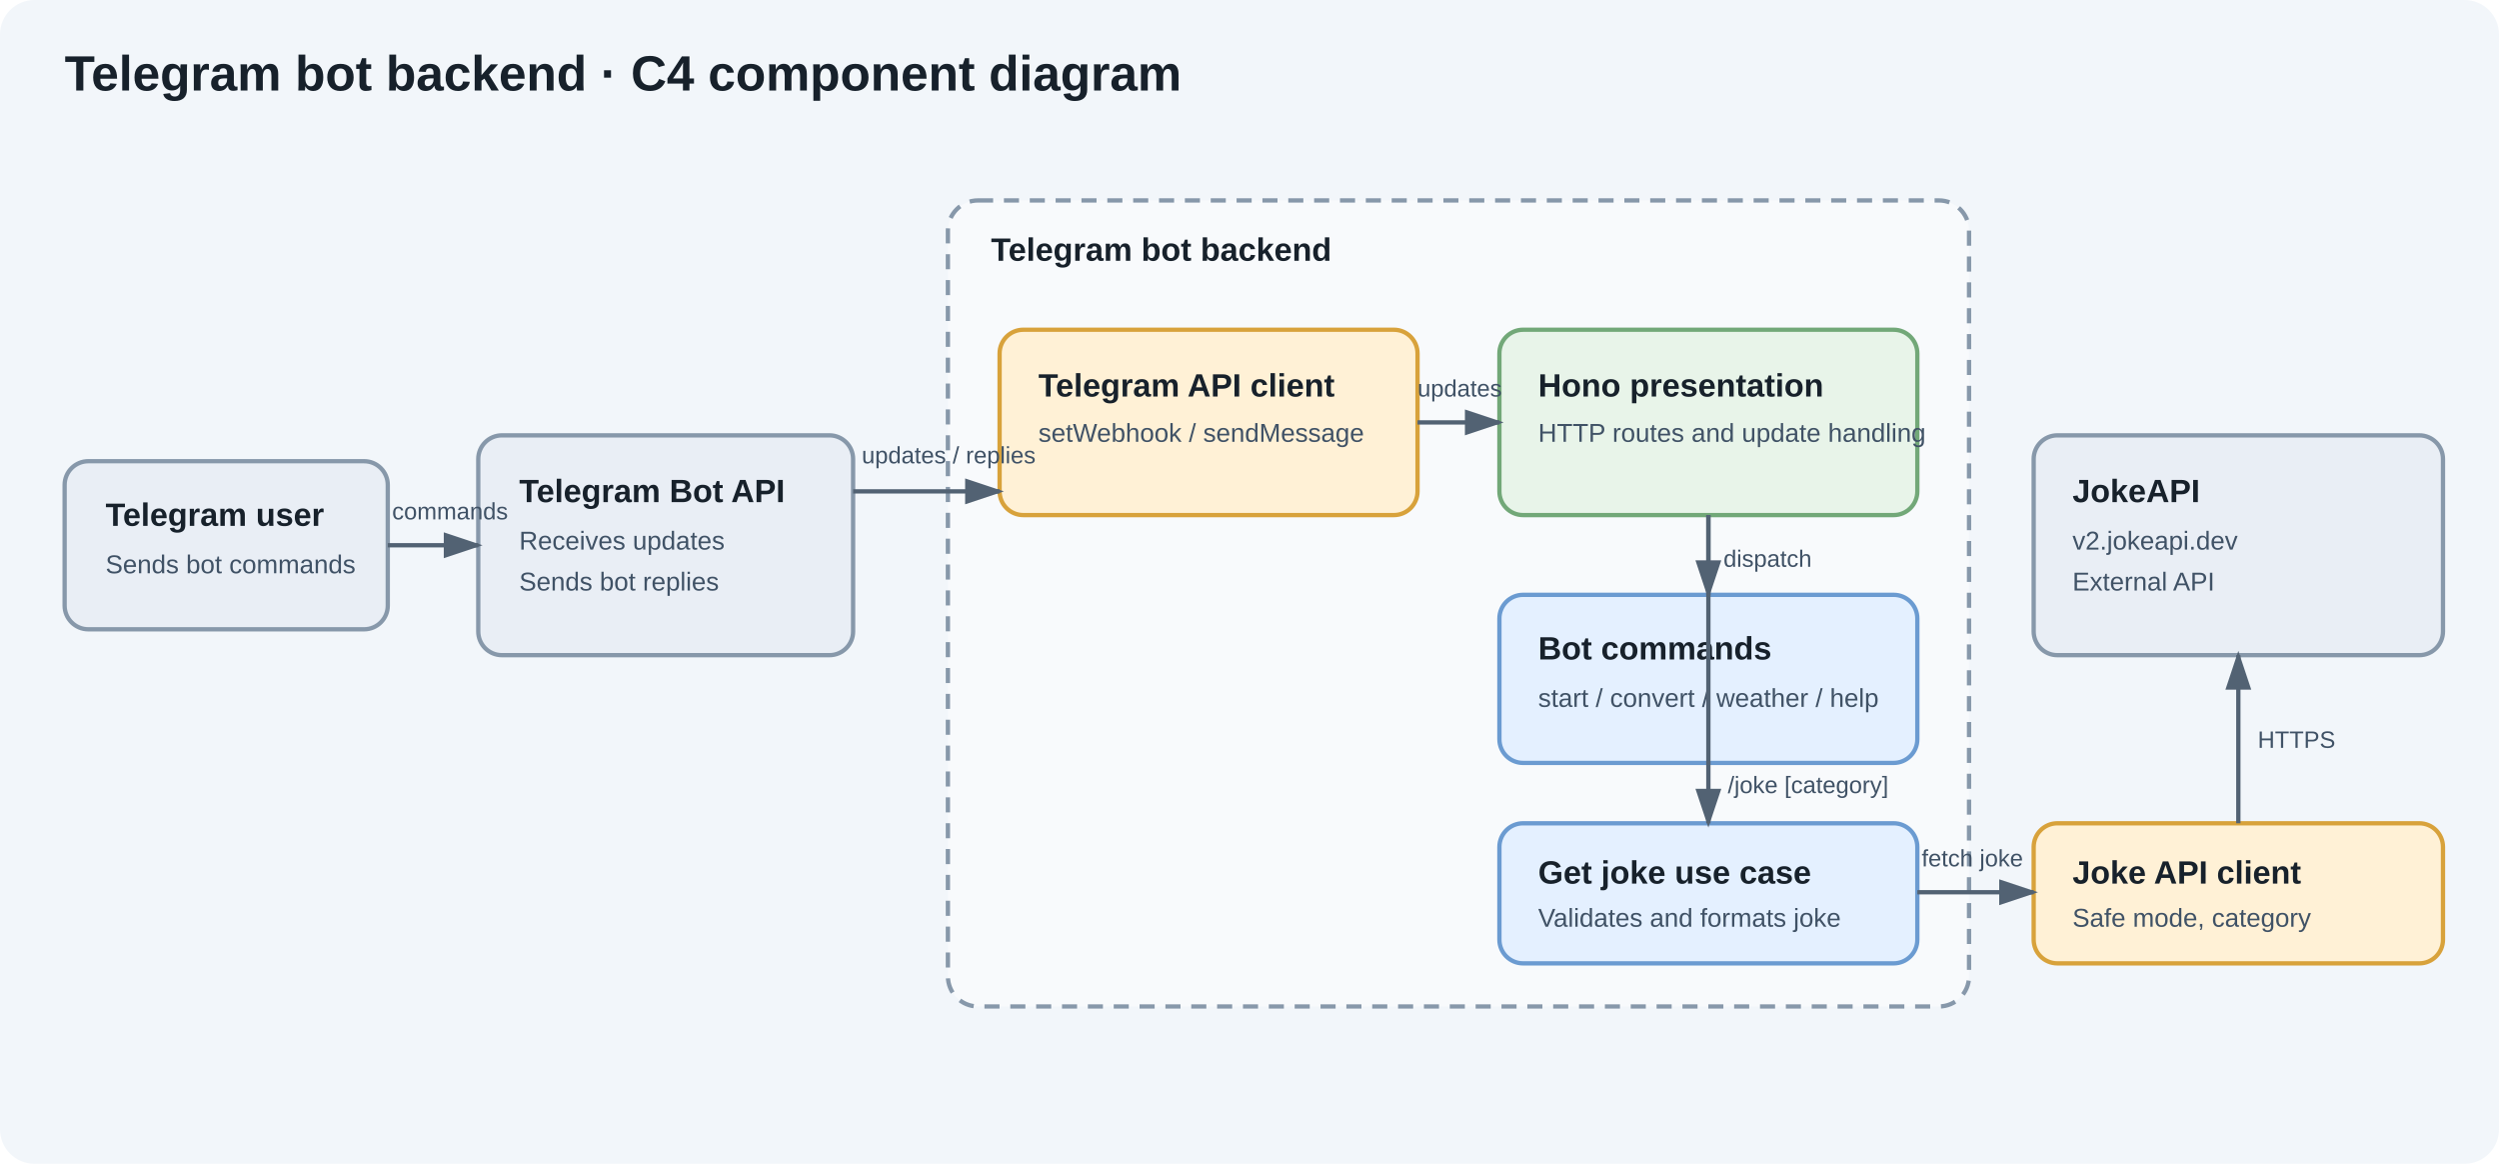
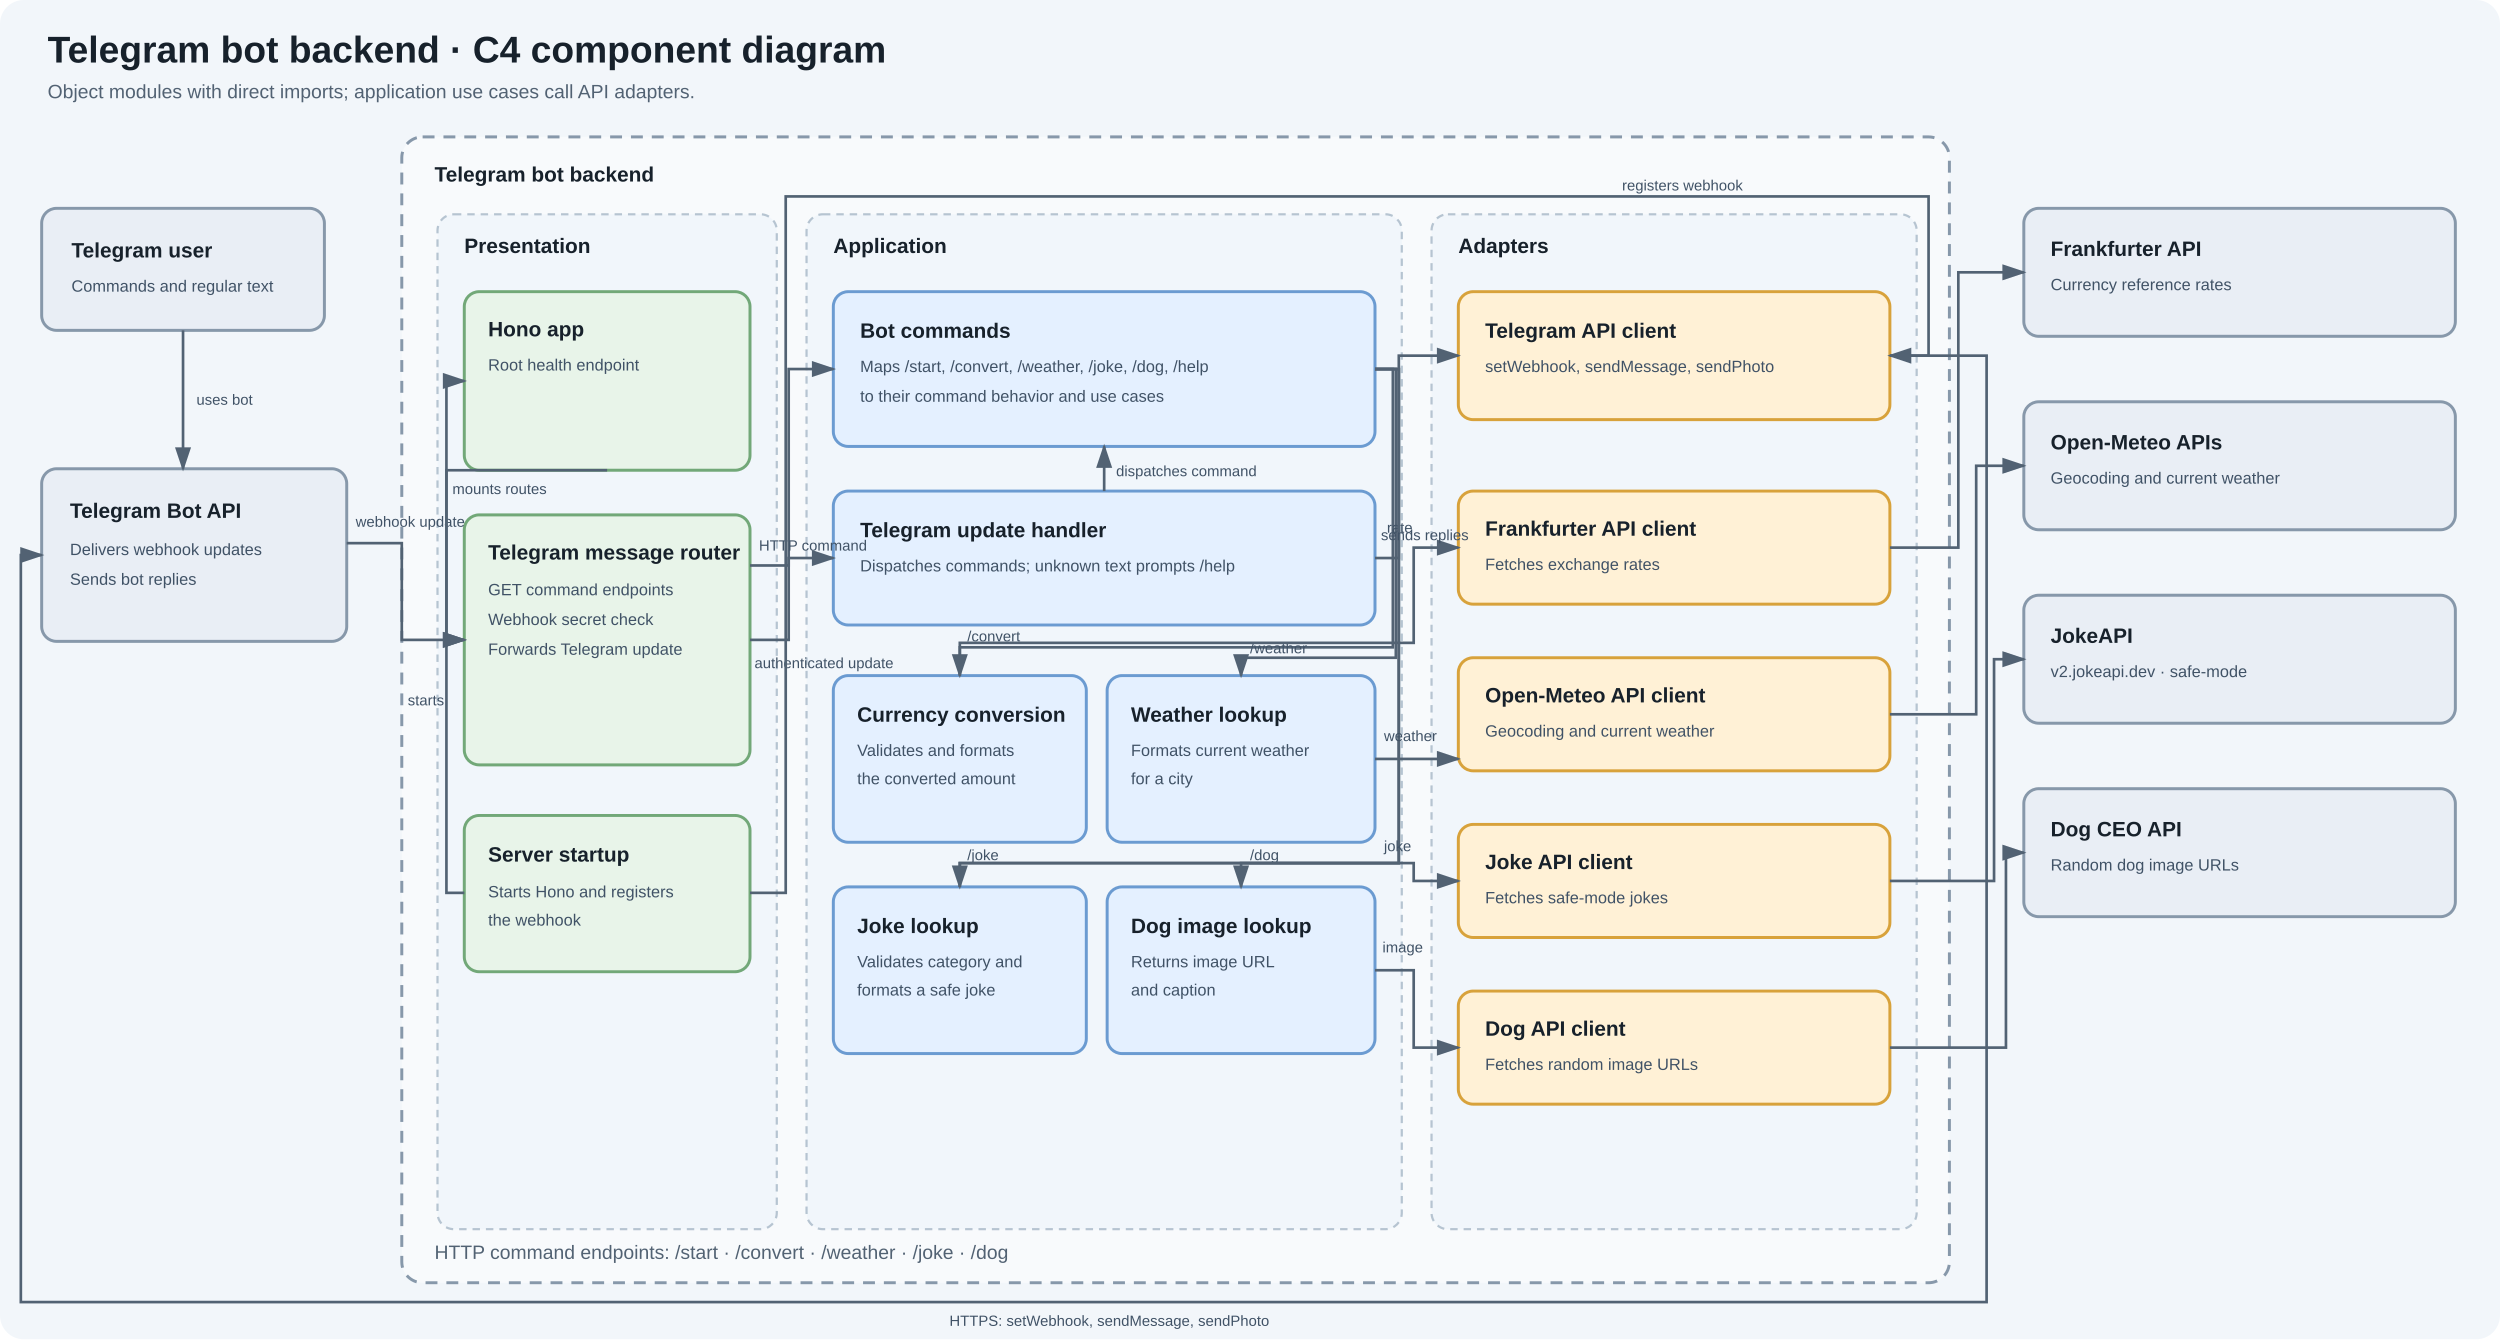
- <svg xmlns="http://www.w3.org/2000/svg" width="1160" height="540" viewBox="0 0 1160 540" role="img" aria-labelledby="title description">
+ <svg xmlns="http://www.w3.org/2000/svg" width="1680" height="900" viewBox="0 0 1680 900" role="img" aria-labelledby="title description">
  <defs>
    <marker id="arrow" markerWidth="10" markerHeight="10" refX="8" refY="3" orient="auto">
      <path d="M0,0 L0,6 L9,3 z" fill="#526273" />
    </marker>
    <style>
-       text{font-family:Arial,sans-serif;fill:#17212b}.title{font-size:23px;font-weight:700}.box{rx:11;stroke-width:2}.name{font-size:15px;font-weight:700}.description{font-size:12px;fill:#405266}.edge{stroke:#526273;stroke-width:2;fill:none;marker-end:url(#arrow)}.label{font-size:11px;fill:#405266}.boundary{fill:#f8fafc;stroke:#8798aa;stroke-width:2;stroke-dasharray:7 5}
+       text{font-family:Arial,sans-serif;fill:#17212b}.title{font-size:25px;font-weight:700}.subtitle{font-size:13px;fill:#526273}.box{rx:10;stroke-width:2}.name{font-size:14px;font-weight:700}.desc{font-size:11px;fill:#405266}.label{font-size:10px;fill:#405266}.boundary{fill:#f8fafc;stroke:#8798aa;stroke-width:2;stroke-dasharray:8 6}.layer{fill:#f1f6fb;stroke:#b6c4d1;stroke-width:1.5;stroke-dasharray:5 4}.edge{stroke:#526273;stroke-width:1.8;fill:none;marker-end:url(#arrow)}
    </style>
  </defs>
-   <rect width="1160" height="540" rx="16" fill="#f2f6fa" />
-   <text class="title" x="30" y="42">Telegram bot backend · C4 component diagram</text>
-   <rect class="box" x="30" y="214" width="150" height="78" fill="#e9eef5" stroke="#8798aa" />
-   <text class="name" x="49" y="244">Telegram user</text>
-   <text class="description" x="49" y="266">Sends bot commands</text>
-   <rect class="box" x="222" y="202" width="174" height="102" fill="#e9eef5" stroke="#8798aa" />
-   <text class="name" x="241" y="233">Telegram Bot API</text>
-   <text class="description" x="241" y="255">Receives updates</text>
-   <text class="description" x="241" y="274">Sends bot replies</text>
-   <rect class="boundary" x="440" y="93" width="474" height="374" rx="14" />
-   <text class="name" x="460" y="121">Telegram bot backend</text>
-   <rect class="box" x="464" y="153" width="194" height="86" fill="#fff1d6" stroke="#d8a23b" />
-   <text class="name" x="482" y="184">Telegram API client</text>
-   <text class="description" x="482" y="205">setWebhook / sendMessage</text>
-   <rect class="box" x="696" y="153" width="194" height="86" fill="#e8f4e9" stroke="#72a878" />
-   <text class="name" x="714" y="184">Hono presentation</text>
-   <text class="description" x="714" y="205">HTTP routes and update handling</text>
-   <rect class="box" x="696" y="276" width="194" height="78" fill="#e4f0ff" stroke="#6b9bd1" />
-   <text class="name" x="714" y="306">Bot commands</text>
-   <text class="description" x="714" y="328">start / convert / weather / help</text>
-   <rect class="box" x="696" y="382" width="194" height="65" fill="#e4f0ff" stroke="#6b9bd1" />
-   <text class="name" x="714" y="410">Get joke use case</text>
-   <text class="description" x="714" y="430">Validates and formats joke</text>
-   <rect class="box" x="944" y="382" width="190" height="65" fill="#fff1d6" stroke="#d8a23b" />
-   <text class="name" x="962" y="410">Joke API client</text>
-   <text class="description" x="962" y="430">Safe mode, category</text>
-   <rect class="box" x="944" y="202" width="190" height="102" fill="#e9eef5" stroke="#8798aa" />
-   <text class="name" x="962" y="233">JokeAPI</text>
-   <text class="description" x="962" y="255">v2.jokeapi.dev</text>
-   <text class="description" x="962" y="274">External API</text>
-   <path class="edge" d="M180 253 H222" />
-   <text class="label" x="182" y="241">commands</text>
-   <path class="edge" d="M396 228 H464" />
-   <text class="label" x="400" y="215">updates / replies</text>
-   <path class="edge" d="M658 196 H696" />
-   <text class="label" x="658" y="184">updates</text>
-   <path class="edge" d="M793 239 V276" />
-   <text class="label" x="800" y="263">dispatch</text>
-   <path class="edge" d="M793 239 V382" />
-   <text class="label" x="802" y="368">/joke [category]</text>
-   <path class="edge" d="M890 414 H944" />
-   <text class="label" x="892" y="402">fetch joke</text>
-   <path class="edge" d="M1039 382 V304" />
-   <text class="label" x="1048" y="347">HTTPS</text>
+   <rect width="1680" height="900" rx="16" fill="#f2f6fa" />
+   <text class="title" x="32" y="42">Telegram bot backend · C4 component diagram</text>
+   <text class="subtitle" x="32" y="66">Object modules with direct imports; application use cases call API adapters.</text>
+   <rect class="box" x="28" y="140" width="190" height="82" fill="#e9eef5" stroke="#8798aa" />
+   <text class="name" x="48" y="173">Telegram user</text>
+   <text class="desc" x="48" y="196">Commands and regular text</text>
+   <rect class="box" x="28" y="315" width="205" height="116" fill="#e9eef5" stroke="#8798aa" />
+   <text class="name" x="47" y="348">Telegram Bot API</text>
+   <text class="desc" x="47" y="373">Delivers webhook updates</text>
+   <text class="desc" x="47" y="393">Sends bot replies</text>
+   <rect class="boundary" x="270" y="92" width="1040" height="770" rx="14" />
+   <text class="name" x="292" y="122">Telegram bot backend</text>
+   <rect class="layer" x="294" y="144" width="228" height="682" rx="11" />
+   <text class="name" x="312" y="170">Presentation</text>
+   <rect class="box" x="312" y="196" width="192" height="120" fill="#e8f4e9" stroke="#72a878" />
+   <text class="name" x="328" y="226">Hono app</text>
+   <text class="desc" x="328" y="249">Root health endpoint</text>
+   <rect class="box" x="312" y="346" width="192" height="168" fill="#e8f4e9" stroke="#72a878" />
+   <text class="name" x="328" y="376">Telegram message router</text>
+   <text class="desc" x="328" y="400">GET command endpoints</text>
+   <text class="desc" x="328" y="420">Webhook secret check</text>
+   <text class="desc" x="328" y="440">Forwards Telegram update</text>
+   <rect class="box" x="312" y="548" width="192" height="105" fill="#e8f4e9" stroke="#72a878" />
+   <text class="name" x="328" y="579">Server startup</text>
+   <text class="desc" x="328" y="603">Starts Hono and registers</text>
+   <text class="desc" x="328" y="622">the webhook</text>
+   <rect class="layer" x="542" y="144" width="400" height="682" rx="11" />
+   <text class="name" x="560" y="170">Application</text>
+   <rect class="box" x="560" y="196" width="364" height="104" fill="#e4f0ff" stroke="#6b9bd1" />
+   <text class="name" x="578" y="227">Bot commands</text>
+   <text class="desc" x="578" y="250">Maps /start, /convert, /weather, /joke, /dog, /help</text>
+   <text class="desc" x="578" y="270">to their command behavior and use cases</text>
+   <rect class="box" x="560" y="330" width="364" height="90" fill="#e4f0ff" stroke="#6b9bd1" />
+   <text class="name" x="578" y="361">Telegram update handler</text>
+   <text class="desc" x="578" y="384">Dispatches commands; unknown text prompts /help</text>
+   <rect class="box" x="560" y="454" width="170" height="112" fill="#e4f0ff" stroke="#6b9bd1" />
+   <text class="name" x="576" y="485">Currency conversion</text>
+   <text class="desc" x="576" y="508">Validates and formats</text>
+   <text class="desc" x="576" y="527">the converted amount</text>
+   <rect class="box" x="744" y="454" width="180" height="112" fill="#e4f0ff" stroke="#6b9bd1" />
+   <text class="name" x="760" y="485">Weather lookup</text>
+   <text class="desc" x="760" y="508">Formats current weather</text>
+   <text class="desc" x="760" y="527">for a city</text>
+   <rect class="box" x="560" y="596" width="170" height="112" fill="#e4f0ff" stroke="#6b9bd1" />
+   <text class="name" x="576" y="627">Joke lookup</text>
+   <text class="desc" x="576" y="650">Validates category and</text>
+   <text class="desc" x="576" y="669">formats a safe joke</text>
+   <rect class="box" x="744" y="596" width="180" height="112" fill="#e4f0ff" stroke="#6b9bd1" />
+   <text class="name" x="760" y="627">Dog image lookup</text>
+   <text class="desc" x="760" y="650">Returns image URL</text>
+   <text class="desc" x="760" y="669">and caption</text>
+   <rect class="layer" x="962" y="144" width="326" height="682" rx="11" />
+   <text class="name" x="980" y="170">Adapters</text>
+   <rect class="box" x="980" y="196" width="290" height="86" fill="#fff1d6" stroke="#d8a23b" />
+   <text class="name" x="998" y="227">Telegram API client</text>
+   <text class="desc" x="998" y="250">setWebhook, sendMessage, sendPhoto</text>
+   <rect class="box" x="980" y="330" width="290" height="76" fill="#fff1d6" stroke="#d8a23b" />
+   <text class="name" x="998" y="360">Frankfurter API client</text>
+   <text class="desc" x="998" y="383">Fetches exchange rates</text>
+   <rect class="box" x="980" y="442" width="290" height="76" fill="#fff1d6" stroke="#d8a23b" />
+   <text class="name" x="998" y="472">Open-Meteo API client</text>
+   <text class="desc" x="998" y="495">Geocoding and current weather</text>
+   <rect class="box" x="980" y="554" width="290" height="76" fill="#fff1d6" stroke="#d8a23b" />
+   <text class="name" x="998" y="584">Joke API client</text>
+   <text class="desc" x="998" y="607">Fetches safe-mode jokes</text>
+   <rect class="box" x="980" y="666" width="290" height="76" fill="#fff1d6" stroke="#d8a23b" />
+   <text class="name" x="998" y="696">Dog API client</text>
+   <text class="desc" x="998" y="719">Fetches random image URLs</text>
+   <rect class="box" x="1360" y="140" width="290" height="86" fill="#e9eef5" stroke="#8798aa" />
+   <text class="name" x="1378" y="172">Frankfurter API</text>
+   <text class="desc" x="1378" y="195">Currency reference rates</text>
+   <rect class="box" x="1360" y="270" width="290" height="86" fill="#e9eef5" stroke="#8798aa" />
+   <text class="name" x="1378" y="302">Open-Meteo APIs</text>
+   <text class="desc" x="1378" y="325">Geocoding and current weather</text>
+   <rect class="box" x="1360" y="400" width="290" height="86" fill="#e9eef5" stroke="#8798aa" />
+   <text class="name" x="1378" y="432">JokeAPI</text>
+   <text class="desc" x="1378" y="455">v2.jokeapi.dev · safe-mode</text>
+   <rect class="box" x="1360" y="530" width="290" height="86" fill="#e9eef5" stroke="#8798aa" />
+   <text class="name" x="1378" y="562">Dog CEO API</text>
+   <text class="desc" x="1378" y="585">Random dog image URLs</text>
+   <path class="edge" d="M123 222 V315" />
+   <text class="label" x="132" y="272">uses bot</text>
+   <path class="edge" d="M233 365 H270 V430 H312" />
+   <text class="label" x="239" y="354">webhook update</text>
+   <path class="edge" d="M408 316 H300 V430 H312" />
+   <text class="label" x="304" y="332">mounts routes</text>
+   <path class="edge" d="M504 380 H530 V248 H560" />
+   <text class="label" x="510" y="370">HTTP command</text>
+   <path class="edge" d="M504 430 H530 V375 H560" />
+   <text class="label" x="507" y="449">authenticated update</text>
+   <path class="edge" d="M742 330 V300" />
+   <text class="label" x="750" y="320">dispatches command</text>
+   <path class="edge" d="M924 248 H936 V435 H645 V454" />
+   <text class="label" x="650" y="431">/convert</text>
+   <path class="edge" d="M924 248 H938 V442 H834 V454" />
+   <text class="label" x="840" y="439">/weather</text>
+   <path class="edge" d="M924 248 H940 V580 H645 V596" />
+   <text class="label" x="650" y="578">/joke</text>
+   <path class="edge" d="M924 248 H940 V580 H834 V596" />
+   <text class="label" x="840" y="578">/dog</text>
+   <path class="edge" d="M645 454 V432 H950 V368 H980" />
+   <text class="label" x="932" y="358">rate</text>
+   <path class="edge" d="M924 510 H980" />
+   <text class="label" x="930" y="498">weather</text>
+   <path class="edge" d="M645 596 V580 H950 V592 H980" />
+   <text class="label" x="930" y="572">joke</text>
+   <path class="edge" d="M924 652 H950 V704 H980" />
+   <text class="label" x="929" y="640">image</text>
+   <path class="edge" d="M312 600 H300 V256 H312" />
+   <text class="label" x="274" y="474">starts</text>
+   <path class="edge" d="M504 600 H528 V132 H1296 V239 H1270" />
+   <text class="label" x="1090" y="128">registers webhook</text>
+   <path class="edge" d="M924 375 H940 V239 H980" />
+   <text class="label" x="928" y="363">sends replies</text>
+   <path class="edge" d="M1270 368 H1316 V183 H1360" />
+   <path class="edge" d="M1270 480 H1328 V313 H1360" />
+   <path class="edge" d="M1270 592 H1340 V443 H1360" />
+   <path class="edge" d="M1270 704 H1348 V573 H1360" />
+   <path class="edge" d="M1270 239 H1335 V875 H14 V373 H28" />
+   <text class="label" x="638" y="891">HTTPS: setWebhook, sendMessage, sendPhoto</text>
+   <text class="subtitle" x="292" y="846">HTTP command endpoints: /start · /convert · /weather · /joke · /dog</text>
</svg>
